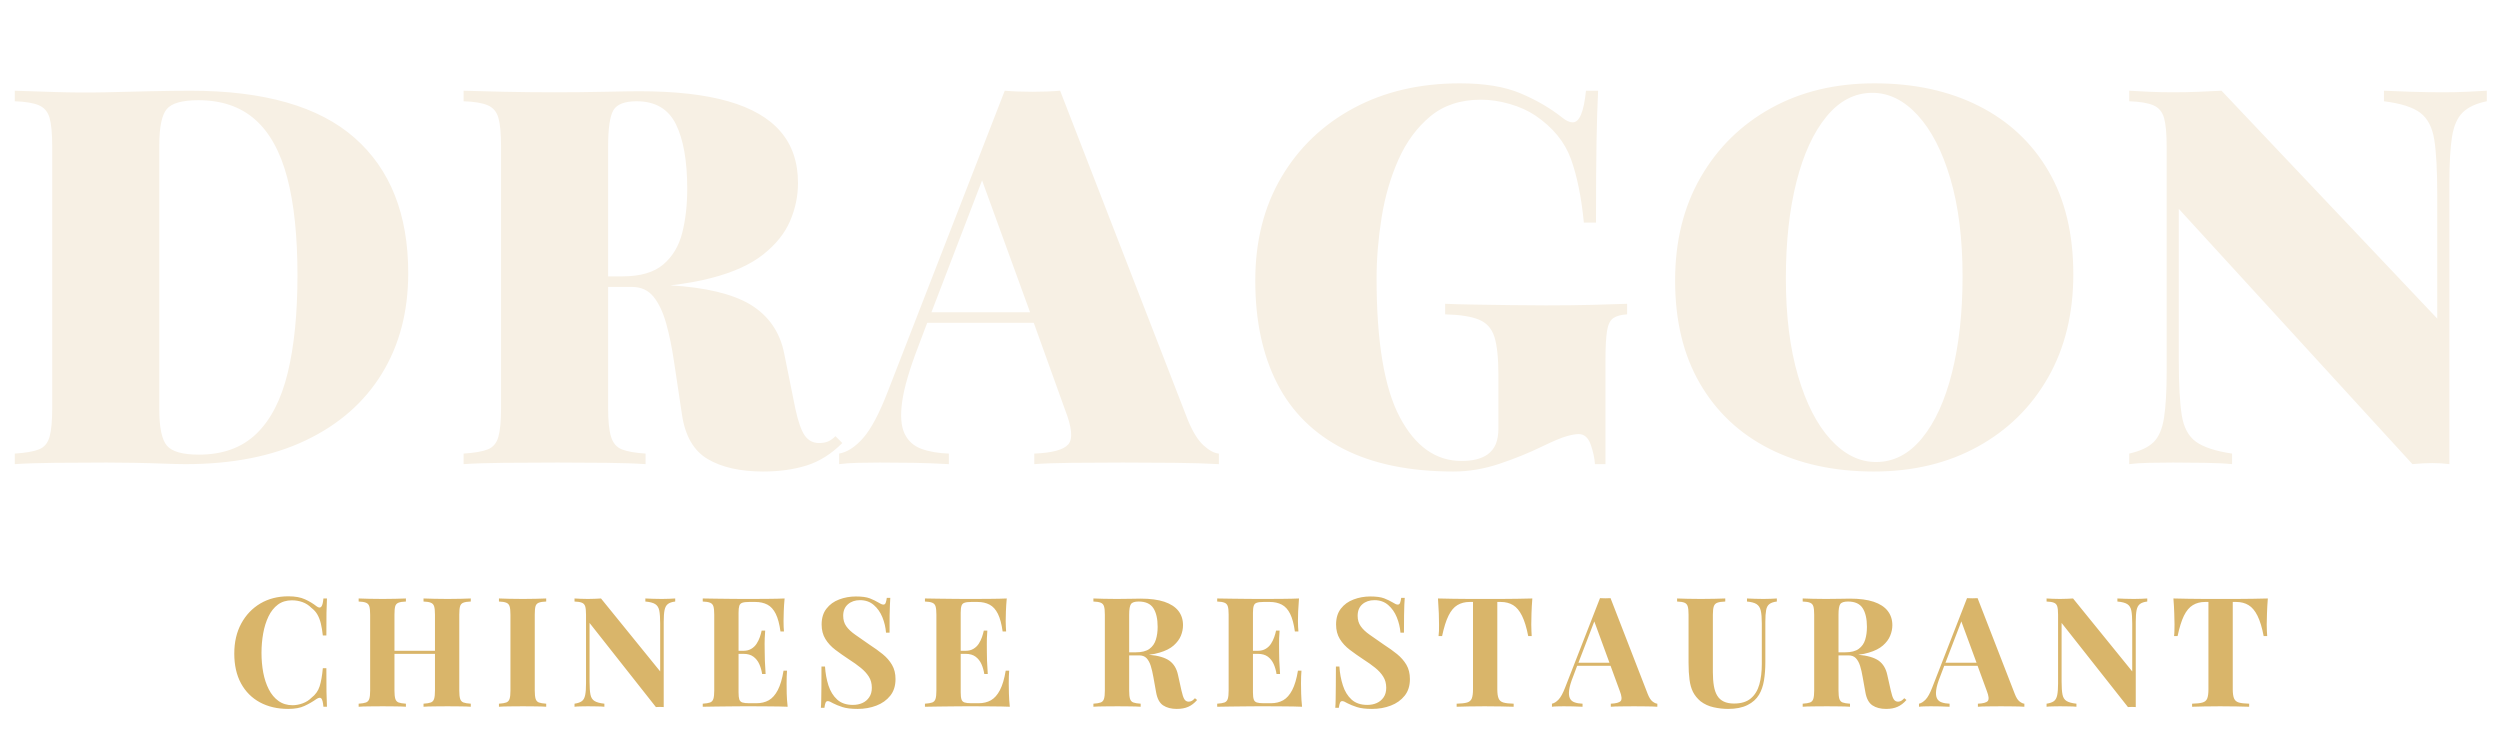
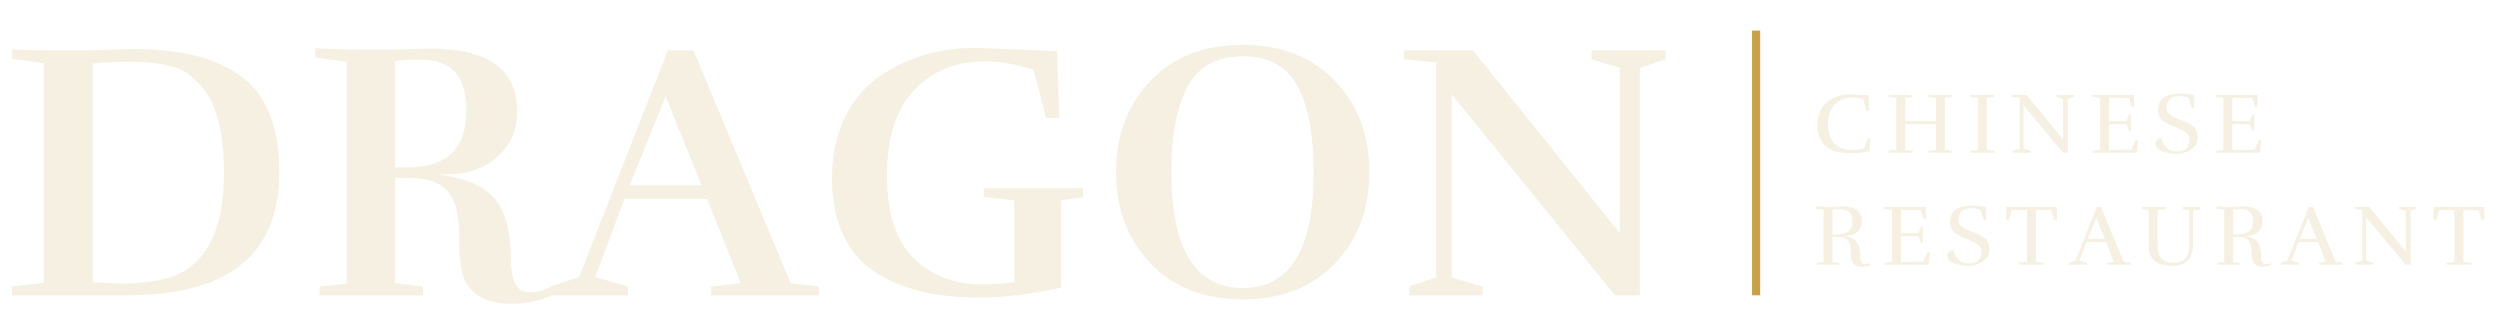
- <svg xmlns="http://www.w3.org/2000/svg" viewBox="0 -4 474 140" role="img" aria-label="Dragon Chinese Restaurant">
-   <path fill="#f7f0e4" d="M36.10 13.20Q57.10 13.20 67.25 22.15Q77.40 31.10 77.40 47.80Q77.40 58.70 72.40 66.85Q67.40 75 57.95 79.50Q48.50 84 35.20 84Q33.60 84 30.95 83.90Q28.30 83.80 25.40 83.75Q22.50 83.70 20.20 83.70Q15.20 83.70 10.45 83.75Q5.70 83.80 2.80 84L2.80 82Q5.90 81.80 7.40 81.20Q8.90 80.60 9.40 78.80Q9.90 77 9.90 73.40L9.90 23.80Q9.90 20.10 9.40 18.35Q8.90 16.60 7.35 15.95Q5.80 15.30 2.80 15.20L2.80 13.20Q5.70 13.30 10.45 13.45Q15.20 13.60 20 13.50Q23.70 13.40 28.35 13.30Q33 13.20 36.10 13.20M37.60 15Q33 15 31.60 16.70Q30.20 18.40 30.20 23.60L30.20 73.60Q30.20 78.80 31.65 80.50Q33.10 82.20 37.70 82.20Q44.50 82.20 48.60 78.25Q52.70 74.30 54.55 66.70Q56.40 59.10 56.40 48.20Q56.40 37 54.45 29.65Q52.50 22.30 48.35 18.65Q44.20 15 37.60 15M87.90 15.20L87.90 13.20Q90.80 13.30 95.55 13.40Q100.30 13.50 105.10 13.50Q110.10 13.50 114.70 13.40Q119.30 13.30 121.20 13.30Q131.40 13.30 138.05 15.20Q144.70 17.10 148 20.95Q151.30 24.80 151.30 30.70Q151.30 34.40 149.80 37.90Q148.30 41.40 144.70 44.25Q141.10 47.10 134.90 48.70Q131.50 49.60 127.10 50.10Q137.10 50.70 142.20 53.70Q147.50 56.90 148.70 63.10L150.80 73.50Q151.60 77.20 152.60 78.60Q153.60 80 155.30 80Q156.30 80 157 79.70Q157.70 79.40 158.40 78.70L159.70 80Q156.60 83.10 152.95 84.25Q149.30 85.40 144.70 85.40Q138.20 85.40 134.20 83.05Q130.20 80.70 129.30 74.60L127.80 64.60Q127.20 60.50 126.30 57.30Q125.40 54.10 123.90 52.25Q122.40 50.40 119.80 50.40L115.30 50.40L115.30 73.40Q115.30 77 115.85 78.80Q116.40 80.60 117.90 81.20Q119.40 81.80 122.40 82L122.40 84Q119.50 83.80 114.95 83.75Q110.40 83.70 105.70 83.70Q100.30 83.70 95.55 83.75Q90.80 83.80 87.90 84L87.90 82Q91 81.80 92.50 81.20Q94 80.60 94.50 78.80Q95 77 95 73.40L95 23.80Q95 20.10 94.50 18.35Q94 16.60 92.45 15.95Q90.90 15.30 87.90 15.20M115.30 23.80L115.30 48.40L118 48.40Q123.10 48.40 125.75 46.15Q128.40 43.90 129.35 40.15Q130.30 36.40 130.30 31.80Q130.30 23.90 128.15 19.55Q126 15.20 120.70 15.20Q117.30 15.20 116.30 16.90Q115.30 18.60 115.30 23.80M201 13.20L225.20 75.60Q226.60 79 228.20 80.45Q229.80 81.90 231.10 82L231.10 84Q227.50 83.80 222.70 83.75Q217.90 83.70 212.90 83.70Q207.80 83.70 203.30 83.75Q198.80 83.80 196.10 84L196.10 82Q201.20 81.80 202.55 80.25Q203.90 78.70 201.90 73.60L196 57.20L175.80 57.20L174.10 61.70Q171.60 68.20 171.05 72.15Q170.50 76.10 171.50 78.20Q172.50 80.30 174.70 81.10Q176.90 81.90 179.90 82L179.90 84Q176.20 83.80 173.25 83.75Q170.30 83.70 166.80 83.70Q164.90 83.70 162.75 83.75Q160.60 83.80 159.10 84L159.10 82Q161.40 81.60 163.65 79.05Q165.90 76.50 168.30 70.30L190.50 13.20Q192.90 13.40 195.75 13.40Q198.60 13.40 201 13.20M176.60 55.20L195.30 55.20L186.20 30.20M276.80 11.80Q283.80 11.80 288.30 13.70Q292.80 15.60 296.20 18.30Q297.30 19.20 298.20 19.20Q300.10 19.20 300.70 13.20L303 13.20Q302.80 17.20 302.70 22.95Q302.60 28.70 302.60 38.20L300.30 38.20Q299.60 31 297.85 26.15Q296.10 21.30 291.10 17.90Q289 16.50 286.20 15.70Q283.40 14.90 280.80 14.90Q275 14.90 271.20 18.05Q267.40 21.20 265.15 26.25Q262.90 31.30 261.95 37.25Q261 43.20 261 48.80Q261 66.80 265.40 75.10Q269.80 83.40 277.10 83.40Q278.70 83.40 279.90 83.10Q281.10 82.80 282 82.20Q283.10 81.40 283.60 80.20Q284.10 79 284.10 77.20L284.10 67.20Q284.10 62.30 283.35 59.90Q282.60 57.50 280.40 56.60Q278.20 55.70 274 55.60L274 53.60Q276.30 53.70 279.60 53.75Q282.90 53.80 286.50 53.85Q290.10 53.90 293.10 53.90Q297.90 53.90 301.95 53.80Q306 53.70 308.50 53.60L308.50 55.60Q306.80 55.70 305.90 56.30Q305 56.90 304.70 58.70Q304.40 60.50 304.40 64.20L304.40 84L302.40 84Q302.30 82.30 301.60 80.30Q300.90 78.30 299.30 78.30Q298.50 78.30 297.05 78.70Q295.60 79.10 292.50 80.60Q288.60 82.50 284.25 83.95Q279.90 85.40 275.60 85.40Q263.10 85.40 254.70 81.10Q246.30 76.80 242.15 68.70Q238 60.60 238 49.20Q238 38 242.95 29.60Q247.90 21.20 256.65 16.50Q265.40 11.80 276.80 11.80M355.40 11.80Q366.70 11.80 375.20 16.10Q383.70 20.40 388.40 28.45Q393.10 36.50 393.10 48Q393.10 59.20 388.30 67.60Q383.50 76 374.95 80.70Q366.40 85.40 355.30 85.40Q344 85.40 335.50 81.10Q327 76.80 322.30 68.70Q317.60 60.60 317.60 49.20Q317.60 38 322.45 29.60Q327.30 21.20 335.80 16.50Q344.30 11.80 355.40 11.80M355 13.60Q350 13.60 346.30 18.10Q342.60 22.60 340.60 30.50Q338.60 38.40 338.60 48.80Q338.60 59.40 340.90 67.25Q343.20 75.10 347.10 79.35Q351 83.60 355.70 83.60Q360.70 83.60 364.40 79.10Q368.10 74.60 370.10 66.65Q372.10 58.70 372.10 48.40Q372.10 37.70 369.80 29.90Q367.50 22.10 363.60 17.85Q359.70 13.60 355 13.60M471.50 13.20L471.50 15.20Q468.50 15.80 466.95 17.30Q465.40 18.80 464.90 21.95Q464.40 25.10 464.40 30.80L464.40 84Q462.90 83.80 461.15 83.80Q459.40 83.80 457.40 84L413.10 35.60L413.10 64.40Q413.10 71.10 413.65 74.65Q414.20 78.20 416.35 79.75Q418.50 81.30 423.20 82L423.20 84Q421.20 83.80 418 83.75Q414.80 83.70 412 83.70Q409.80 83.70 407.50 83.75Q405.20 83.80 403.70 84L403.70 82Q406.80 81.30 408.30 79.85Q409.80 78.40 410.30 75.20Q410.80 72 410.80 66.40L410.80 23.80Q410.80 20.10 410.30 18.35Q409.80 16.60 408.25 15.95Q406.70 15.30 403.70 15.20L403.70 13.20Q405.20 13.30 407.50 13.40Q409.80 13.50 412 13.50Q414.50 13.50 416.90 13.40Q419.30 13.30 421.20 13.20L462.10 56.40L462.10 32.80Q462.10 26.10 461.55 22.55Q461 19 458.90 17.40Q456.80 15.80 452 15.20L452 13.20Q454 13.30 457.20 13.40Q460.40 13.50 463.20 13.50Q465.50 13.50 467.75 13.40Q470 13.30 471.50 13.20" />
-   <path fill="#d9b56a" d="M54.68 109.06Q56.60 109.06 57.83 109.63Q59.06 110.19 60.02 110.95Q60.60 111.38 60.90 111.05Q61.21 110.72 61.32 109.47L61.99 109.47Q61.93 110.60 61.90 112.21Q61.88 113.82 61.88 116.49L61.21 116.49Q61.06 115.15 60.83 114.21Q60.60 113.27 60.19 112.54Q59.79 111.82 59.03 111.24Q58.31 110.51 57.35 110.16Q56.39 109.82 55.35 109.82Q53.78 109.82 52.68 110.64Q51.58 111.47 50.90 112.89Q50.22 114.31 49.90 116.09Q49.58 117.88 49.58 119.79Q49.58 121.73 49.91 123.52Q50.25 125.30 50.96 126.69Q51.67 128.09 52.80 128.90Q53.93 129.71 55.47 129.71Q56.42 129.71 57.39 129.35Q58.37 128.99 59.06 128.29Q60.19 127.42 60.60 126.13Q61.01 124.84 61.21 122.69L61.88 122.69Q61.88 125.45 61.90 127.14Q61.93 128.84 61.99 130L61.32 130Q61.21 128.75 60.93 128.43Q60.66 128.12 60.02 128.52Q58.95 129.28 57.74 129.84Q56.54 130.41 54.65 130.41Q51.58 130.41 49.27 129.16Q46.97 127.91 45.69 125.56Q44.42 123.21 44.42 119.91Q44.42 116.66 45.74 114.22Q47.06 111.79 49.36 110.42Q51.67 109.06 54.68 109.06M80.30 130L80.30 129.42Q81.23 129.36 81.69 129.19Q82.15 129.01 82.31 128.49Q82.47 127.97 82.47 126.93L82.47 119.97L74.79 119.97L74.79 126.93Q74.79 127.97 74.95 128.49Q75.11 129.01 75.57 129.19Q76.03 129.36 76.96 129.42L76.96 130Q76.18 129.94 74.99 129.93Q73.80 129.91 72.58 129.91Q71.16 129.91 69.96 129.93Q68.76 129.94 68 130L68 129.42Q68.93 129.36 69.39 129.19Q69.86 129.01 70.02 128.49Q70.18 127.97 70.18 126.93L70.18 112.54Q70.18 111.47 70.02 110.96Q69.86 110.45 69.38 110.27Q68.90 110.08 68 110.05L68 109.47Q68.76 109.50 69.96 109.53Q71.16 109.56 72.58 109.56Q73.80 109.56 74.99 109.53Q76.18 109.50 76.96 109.47L76.96 110.05Q76.03 110.08 75.56 110.27Q75.08 110.45 74.93 110.96Q74.79 111.47 74.79 112.54L74.79 119.39L82.47 119.39L82.47 112.54Q82.47 111.47 82.31 110.96Q82.15 110.45 81.67 110.27Q81.20 110.08 80.30 110.05L80.30 109.47Q81.08 109.50 82.34 109.53Q83.60 109.56 84.85 109.56Q86.18 109.56 87.36 109.53Q88.53 109.50 89.26 109.47L89.26 110.05Q88.33 110.08 87.85 110.27Q87.37 110.45 87.23 110.96Q87.08 111.47 87.08 112.54L87.08 126.93Q87.08 127.97 87.24 128.49Q87.40 129.01 87.87 129.19Q88.33 129.36 89.26 129.42L89.26 130Q88.53 129.94 87.36 129.93Q86.18 129.91 84.85 129.91Q83.60 129.91 82.34 129.93Q81.08 129.94 80.30 130M103.56 109.47L103.56 110.05Q102.63 110.08 102.16 110.27Q101.68 110.45 101.53 110.96Q101.39 111.47 101.39 112.54L101.39 126.93Q101.39 127.97 101.55 128.49Q101.71 129.01 102.17 129.19Q102.63 129.36 103.56 129.42L103.56 130Q102.78 129.94 101.59 129.93Q100.40 129.91 99.18 129.91Q97.76 129.91 96.56 129.93Q95.36 129.94 94.60 130L94.60 129.42Q95.53 129.36 95.99 129.19Q96.46 129.01 96.62 128.49Q96.78 127.97 96.78 126.93L96.78 112.54Q96.78 111.47 96.62 110.96Q96.46 110.45 95.98 110.27Q95.50 110.08 94.60 110.05L94.60 109.47Q95.36 109.50 96.56 109.53Q97.76 109.56 99.18 109.56Q100.40 109.56 101.59 109.53Q102.78 109.50 103.56 109.47M128.02 109.47L128.02 110.05Q127.09 110.16 126.62 110.53Q126.16 110.89 126 111.67Q125.84 112.45 125.84 113.88L125.84 130.06Q125.49 130.03 125.13 130.03Q124.77 130.03 124.36 130.06L111.78 114.11L111.78 125.24Q111.78 126.84 111.95 127.69Q112.12 128.55 112.72 128.91Q113.31 129.28 114.59 129.42L114.59 130Q114.04 129.94 113.14 129.93Q112.24 129.91 111.46 129.91Q110.79 129.91 110.09 129.93Q109.40 129.94 108.93 130L108.93 129.42Q109.86 129.28 110.33 128.93Q110.79 128.58 110.95 127.78Q111.11 126.98 111.11 125.59L111.11 112.54Q111.11 111.47 110.95 110.96Q110.79 110.45 110.31 110.27Q109.83 110.08 108.93 110.05L108.93 109.47Q109.40 109.50 110.09 109.53Q110.79 109.56 111.46 109.56Q112.15 109.56 112.79 109.53Q113.43 109.50 113.95 109.47L125.17 123.30L125.17 114.22Q125.17 112.63 125 111.77Q124.83 110.92 124.23 110.54Q123.64 110.16 122.36 110.05L122.36 109.47Q122.91 109.50 123.81 109.53Q124.71 109.56 125.49 109.56Q126.19 109.56 126.87 109.53Q127.55 109.50 128.02 109.47M148.76 109.47Q148.64 110.74 148.60 111.93Q148.56 113.12 148.56 113.76Q148.56 114.34 148.58 114.86Q148.61 115.38 148.64 115.73L147.98 115.73Q147.69 113.61 147.08 112.38Q146.47 111.15 145.50 110.64Q144.52 110.13 143.22 110.13L142.03 110.13Q141.19 110.13 140.75 110.28Q140.32 110.42 140.17 110.86Q140.03 111.30 140.03 112.19L140.03 119.39L140.96 119.39Q141.83 119.39 142.44 119.02Q143.05 118.66 143.44 118.07Q143.83 117.47 144.06 116.81Q144.29 116.14 144.41 115.56L145.08 115.56Q144.96 117.21 144.97 118.08Q144.99 118.95 144.99 119.68Q144.99 120.40 145.02 121.27Q145.05 122.14 145.16 123.79L144.50 123.79Q144.35 122.78 143.96 121.91Q143.57 121.04 142.84 120.50Q142.12 119.97 140.96 119.97L140.03 119.97L140.03 127.27Q140.03 128.17 140.17 128.61Q140.32 129.04 140.75 129.19Q141.19 129.33 142.03 129.33L143.45 129.33Q144.76 129.33 145.76 128.77Q146.76 128.20 147.47 126.84Q148.18 125.48 148.56 123.16L149.22 123.16Q149.14 124.08 149.14 125.59Q149.14 126.26 149.16 127.48Q149.19 128.69 149.34 130Q147.86 129.94 146 129.93Q144.15 129.91 142.70 129.91L140.84 129.91Q139.71 129.91 138.41 129.93Q137.10 129.94 135.77 129.96Q134.43 129.97 133.24 130L133.24 129.42Q134.17 129.36 134.64 129.19Q135.10 129.01 135.26 128.49Q135.42 127.97 135.42 126.93L135.42 112.54Q135.42 111.47 135.26 110.96Q135.10 110.45 134.62 110.27Q134.14 110.08 133.24 110.05L133.24 109.47Q134.43 109.50 135.77 109.51Q137.10 109.53 138.41 109.54Q139.71 109.56 140.84 109.56L142.70 109.56Q144.03 109.56 145.73 109.54Q147.42 109.53 148.76 109.47M162.28 109.09Q163.99 109.09 164.92 109.45Q165.85 109.82 166.51 110.22Q166.86 110.42 167.08 110.53Q167.30 110.63 167.50 110.63Q167.79 110.63 167.92 110.31Q168.05 109.99 168.14 109.35L168.80 109.35Q168.78 109.90 168.73 110.67Q168.69 111.44 168.67 112.69Q168.66 113.93 168.66 115.96L167.99 115.96Q167.88 114.46 167.30 113.03Q166.72 111.61 165.66 110.70Q164.60 109.79 163.06 109.79Q161.67 109.79 160.77 110.57Q159.87 111.35 159.87 112.75Q159.87 113.91 160.45 114.73Q161.03 115.56 162.15 116.34Q163.27 117.12 164.86 118.23Q166.25 119.13 167.35 120.02Q168.46 120.92 169.12 122.05Q169.79 123.19 169.79 124.75Q169.79 126.67 168.79 127.91Q167.79 129.16 166.17 129.78Q164.54 130.41 162.60 130.41Q160.80 130.41 159.73 130.06Q158.65 129.71 157.93 129.33Q157.29 128.93 156.94 128.93Q156.65 128.93 156.52 129.25Q156.39 129.56 156.31 130.20L155.64 130.20Q155.70 129.51 155.71 128.58Q155.73 127.65 155.74 126.16Q155.75 124.66 155.75 122.37L156.42 122.37Q156.54 124.29 157.07 125.95Q157.61 127.62 158.73 128.64Q159.84 129.65 161.70 129.65Q162.71 129.65 163.51 129.29Q164.31 128.93 164.80 128.20Q165.30 127.48 165.30 126.40Q165.30 125.19 164.73 124.29Q164.16 123.39 163.19 122.61Q162.22 121.82 160.95 121.01Q159.58 120.11 158.39 119.21Q157.20 118.31 156.49 117.15Q155.78 115.99 155.78 114.40Q155.78 112.57 156.70 111.40Q157.61 110.22 159.10 109.66Q160.60 109.09 162.28 109.09M190.88 109.47Q190.76 110.74 190.72 111.93Q190.68 113.12 190.68 113.76Q190.68 114.34 190.71 114.86Q190.74 115.38 190.76 115.73L190.10 115.73Q189.81 113.61 189.20 112.38Q188.59 111.15 187.62 110.64Q186.65 110.13 185.34 110.13L184.15 110.13Q183.31 110.13 182.88 110.28Q182.44 110.42 182.30 110.86Q182.15 111.30 182.15 112.19L182.15 119.39L183.08 119.39Q183.95 119.39 184.56 119.02Q185.17 118.66 185.56 118.07Q185.95 117.47 186.18 116.81Q186.41 116.14 186.53 115.56L187.20 115.56Q187.08 117.21 187.10 118.08Q187.11 118.95 187.11 119.68Q187.11 120.40 187.14 121.27Q187.17 122.14 187.28 123.79L186.62 123.79Q186.47 122.78 186.08 121.91Q185.69 121.04 184.96 120.50Q184.24 119.97 183.08 119.97L182.15 119.97L182.15 127.27Q182.15 128.17 182.30 128.61Q182.44 129.04 182.88 129.19Q183.31 129.33 184.15 129.33L185.57 129.33Q186.88 129.33 187.88 128.77Q188.88 128.20 189.59 126.84Q190.30 125.48 190.68 123.16L191.34 123.16Q191.26 124.08 191.26 125.59Q191.26 126.26 191.29 127.48Q191.32 128.69 191.46 130Q189.98 129.94 188.13 129.93Q186.27 129.91 184.82 129.91L182.96 129.91Q181.83 129.91 180.53 129.93Q179.22 129.94 177.89 129.96Q176.55 129.97 175.37 130L175.37 129.42Q176.29 129.36 176.76 129.19Q177.22 129.01 177.38 128.49Q177.54 127.97 177.54 126.93L177.54 112.54Q177.54 111.47 177.38 110.96Q177.22 110.45 176.74 110.27Q176.26 110.08 175.37 110.05L175.37 109.47Q176.55 109.50 177.89 109.51Q179.22 109.53 180.53 109.54Q181.83 109.56 182.96 109.56L184.82 109.56Q186.15 109.56 187.85 109.54Q189.55 109.53 190.88 109.47M207.31 110.05L207.31 109.47Q208.03 109.50 209.27 109.53Q210.50 109.56 211.72 109.56Q213.11 109.56 214.41 109.53Q215.72 109.50 216.27 109.50Q218.97 109.50 220.75 110.09Q222.53 110.69 223.42 111.82Q224.30 112.95 224.30 114.54Q224.30 115.53 223.90 116.53Q223.49 117.53 222.52 118.39Q221.55 119.24 219.87 119.73Q218.97 120.02 217.84 120.14Q220.45 120.37 221.72 121.27Q222.97 122.17 223.35 123.97L224.01 126.95Q224.27 128.12 224.56 128.58Q224.85 129.04 225.40 129.04Q225.78 129.01 226.03 128.85Q226.27 128.69 226.56 128.38L226.97 128.72Q226.19 129.62 225.29 130.01Q224.39 130.41 223.11 130.41Q221.55 130.41 220.53 129.74Q219.52 129.07 219.20 127.27L218.68 124.37Q218.47 123.16 218.18 122.24Q217.89 121.33 217.39 120.79Q216.88 120.26 215.98 120.26L214.09 120.26L214.09 126.93Q214.09 127.97 214.25 128.49Q214.41 129.01 214.88 129.19Q215.34 129.36 216.27 129.42L216.27 130Q215.49 129.94 214.30 129.93Q213.11 129.91 211.89 129.91Q210.50 129.91 209.27 129.93Q208.03 129.94 207.31 130L207.31 129.42Q208.24 129.36 208.70 129.19Q209.16 129.01 209.32 128.49Q209.48 127.97 209.48 126.93L209.48 112.54Q209.48 111.47 209.32 110.96Q209.16 110.45 208.69 110.27Q208.21 110.08 207.31 110.05M214.09 112.54L214.09 119.68L215.34 119.68Q217.05 119.68 217.94 119.02Q218.82 118.37 219.15 117.28Q219.49 116.20 219.49 114.86Q219.49 112.57 218.68 111.31Q217.86 110.05 215.89 110.05Q214.76 110.05 214.43 110.54Q214.09 111.03 214.09 112.54M246.29 109.47Q246.18 110.74 246.13 111.93Q246.09 113.12 246.09 113.76Q246.09 114.34 246.12 114.86Q246.15 115.38 246.18 115.73L245.51 115.73Q245.22 113.61 244.61 112.38Q244 111.15 243.03 110.64Q242.06 110.13 240.75 110.13L239.56 110.13Q238.72 110.13 238.29 110.28Q237.85 110.42 237.71 110.86Q237.56 111.30 237.56 112.19L237.56 119.39L238.49 119.39Q239.36 119.39 239.97 119.02Q240.58 118.66 240.97 118.07Q241.36 117.47 241.59 116.81Q241.83 116.14 241.94 115.56L242.61 115.56Q242.49 117.21 242.51 118.08Q242.52 118.95 242.52 119.68Q242.52 120.40 242.55 121.27Q242.58 122.14 242.70 123.79L242.03 123.79Q241.88 122.78 241.49 121.91Q241.10 121.04 240.38 120.50Q239.65 119.97 238.49 119.97L237.56 119.97L237.56 127.27Q237.56 128.17 237.71 128.61Q237.85 129.04 238.29 129.19Q238.72 129.33 239.56 129.33L240.98 129.33Q242.29 129.33 243.29 128.77Q244.29 128.20 245 126.84Q245.71 125.48 246.09 123.16L246.76 123.16Q246.67 124.08 246.67 125.59Q246.67 126.26 246.70 127.48Q246.73 128.69 246.87 130Q245.39 129.94 243.54 129.93Q241.68 129.91 240.23 129.91L238.37 129.91Q237.24 129.91 235.94 129.93Q234.63 129.94 233.30 129.96Q231.97 129.97 230.78 130L230.78 129.42Q231.70 129.36 232.17 129.19Q232.63 129.01 232.79 128.49Q232.95 127.97 232.95 126.93L232.95 112.54Q232.95 111.47 232.79 110.96Q232.63 110.45 232.15 110.27Q231.68 110.08 230.78 110.05L230.78 109.47Q231.97 109.50 233.30 109.51Q234.63 109.53 235.94 109.54Q237.24 109.56 238.37 109.56L240.23 109.56Q241.56 109.56 243.26 109.54Q244.96 109.53 246.29 109.47M259.81 109.09Q261.52 109.09 262.45 109.45Q263.38 109.82 264.05 110.22Q264.39 110.42 264.61 110.53Q264.83 110.63 265.03 110.63Q265.32 110.63 265.45 110.31Q265.58 109.99 265.67 109.35L266.34 109.35Q266.31 109.90 266.26 110.67Q266.22 111.44 266.21 112.69Q266.19 113.93 266.19 115.96L265.53 115.96Q265.41 114.46 264.83 113.03Q264.25 111.61 263.19 110.70Q262.13 109.79 260.60 109.79Q259.20 109.79 258.30 110.57Q257.41 111.35 257.41 112.75Q257.41 113.91 257.99 114.73Q258.57 115.56 259.68 116.34Q260.80 117.12 262.39 118.23Q263.79 119.13 264.89 120.02Q265.99 120.92 266.66 122.05Q267.32 123.19 267.32 124.75Q267.32 126.67 266.32 127.91Q265.32 129.16 263.70 129.78Q262.07 130.41 260.13 130.41Q258.33 130.41 257.26 130.06Q256.19 129.71 255.46 129.33Q254.82 128.93 254.48 128.93Q254.19 128.93 254.06 129.25Q253.93 129.56 253.84 130.20L253.17 130.20Q253.23 129.51 253.24 128.58Q253.26 127.65 253.27 126.16Q253.29 124.66 253.29 122.37L253.95 122.37Q254.07 124.29 254.61 125.95Q255.14 127.62 256.26 128.64Q257.38 129.65 259.23 129.65Q260.25 129.65 261.04 129.29Q261.84 128.93 262.34 128.20Q262.83 127.48 262.83 126.40Q262.83 125.19 262.26 124.29Q261.70 123.39 260.73 122.61Q259.75 121.82 258.48 121.01Q257.12 120.11 255.93 119.21Q254.74 118.31 254.03 117.15Q253.32 115.99 253.32 114.40Q253.32 112.57 254.23 111.40Q255.14 110.22 256.64 109.66Q258.13 109.09 259.81 109.09M290.53 109.47Q290.41 110.95 290.37 112.31Q290.33 113.67 290.33 114.40Q290.33 115.04 290.36 115.62Q290.39 116.20 290.41 116.60L289.75 116.60Q289.28 114.17 288.57 112.75Q287.86 111.32 286.88 110.73Q285.89 110.13 284.56 110.13L283.89 110.13L283.89 126.69Q283.89 127.85 284.14 128.43Q284.38 129.01 285.05 129.20Q285.72 129.39 286.99 129.42L286.99 130Q286.09 129.97 284.60 129.94Q283.11 129.91 281.48 129.91Q279.89 129.91 278.47 129.94Q277.05 129.97 276.18 130L276.18 129.42Q277.48 129.39 278.15 129.20Q278.81 129.01 279.05 128.43Q279.28 127.85 279.28 126.69L279.28 110.13L278.64 110.13Q277.31 110.13 276.32 110.73Q275.33 111.32 274.64 112.73Q273.94 114.14 273.42 116.60L272.75 116.60Q272.81 116.20 272.83 115.62Q272.84 115.04 272.84 114.40Q272.84 113.67 272.80 112.31Q272.75 110.95 272.64 109.47Q273.97 109.50 275.55 109.53Q277.13 109.56 278.73 109.56L284.50 109.56Q286.06 109.56 287.66 109.53Q289.25 109.50 290.53 109.47M305.36 109.41L312.40 127.56Q312.81 128.61 313.32 129Q313.82 129.39 314.23 129.42L314.23 130Q313.36 129.94 312.19 129.93Q311.01 129.91 309.82 129.91Q308.49 129.91 307.30 129.93Q306.11 129.94 305.41 130L305.41 129.42Q306.89 129.36 307.28 128.91Q307.68 128.46 307.10 126.98L305.36 122.23L299.03 122.23L298.28 124.23Q297.64 125.82 297.51 126.84Q297.38 127.85 297.66 128.41Q297.93 128.96 298.56 129.17Q299.18 129.39 300.05 129.42L300.05 130Q299.09 129.94 298.22 129.93Q297.35 129.91 296.45 129.91Q295.82 129.91 295.25 129.93Q294.68 129.94 294.25 130L294.25 129.42Q294.86 129.30 295.50 128.64Q296.13 127.97 296.74 126.38L303.36 109.41Q303.82 109.44 304.36 109.44Q304.89 109.44 305.36 109.41M299.27 121.65L305.15 121.65L302.28 113.82M336.89 109.47L336.89 110.05Q335.96 110.16 335.48 110.53Q335 110.89 334.86 111.67Q334.71 112.45 334.71 113.88L334.71 121.56Q334.71 123.45 334.45 125.01Q334.19 126.58 333.52 127.71Q332.77 128.96 331.32 129.68Q329.87 130.41 327.64 130.41Q326.30 130.41 324.91 130.10Q323.52 129.80 322.42 128.96Q321.49 128.17 320.99 127.19Q320.50 126.20 320.33 124.85Q320.15 123.50 320.15 121.65L320.15 112.54Q320.15 111.47 319.99 110.96Q319.83 110.45 319.37 110.27Q318.91 110.08 317.98 110.05L317.98 109.47Q318.70 109.50 319.94 109.53Q321.17 109.56 322.50 109.56Q323.84 109.56 325.07 109.53Q326.30 109.50 327.11 109.47L327.11 110.05Q326.13 110.08 325.62 110.27Q325.11 110.45 324.94 110.96Q324.76 111.47 324.76 112.54L324.76 123.47Q324.76 124.92 324.95 126.04Q325.14 127.16 325.59 127.90Q326.04 128.64 326.82 129.01Q327.61 129.39 328.77 129.39Q330.80 129.39 331.94 128.43Q333.09 127.48 333.57 125.78Q334.04 124.08 334.04 121.88L334.04 114.22Q334.04 112.63 333.84 111.77Q333.64 110.92 333.04 110.54Q332.45 110.16 331.23 110.05L331.23 109.47Q331.78 109.50 332.68 109.53Q333.58 109.56 334.36 109.56Q335.06 109.56 335.74 109.53Q336.42 109.50 336.89 109.47M341.79 110.05L341.79 109.47Q342.52 109.50 343.75 109.53Q344.98 109.56 346.20 109.56Q347.59 109.56 348.90 109.53Q350.20 109.50 350.76 109.50Q353.45 109.50 355.24 110.09Q357.02 110.69 357.90 111.82Q358.79 112.95 358.79 114.54Q358.79 115.53 358.38 116.53Q357.98 117.53 357 118.39Q356.03 119.24 354.35 119.73Q353.45 120.02 352.32 120.14Q354.93 120.37 356.21 121.27Q357.45 122.17 357.83 123.97L358.50 126.95Q358.76 128.12 359.05 128.58Q359.34 129.04 359.89 129.04Q360.27 129.01 360.51 128.85Q360.76 128.69 361.05 128.38L361.46 128.72Q360.67 129.62 359.77 130.01Q358.88 130.41 357.60 130.41Q356.03 130.41 355.02 129.74Q354 129.07 353.68 127.27L353.16 124.37Q352.96 123.16 352.67 122.24Q352.38 121.33 351.87 120.79Q351.36 120.26 350.47 120.26L348.58 120.26L348.58 126.93Q348.58 127.97 348.74 128.49Q348.90 129.01 349.36 129.19Q349.83 129.36 350.76 129.42L350.76 130Q349.97 129.94 348.78 129.93Q347.59 129.91 346.38 129.91Q344.98 129.91 343.75 129.93Q342.52 129.94 341.79 130L341.79 129.42Q342.72 129.36 343.19 129.19Q343.65 129.01 343.81 128.49Q343.97 127.97 343.97 126.93L343.97 112.54Q343.97 111.47 343.81 110.96Q343.65 110.45 343.17 110.27Q342.69 110.08 341.79 110.05M348.58 112.54L348.58 119.68L349.83 119.68Q351.54 119.68 352.42 119.02Q353.31 118.37 353.64 117.28Q353.97 116.20 353.97 114.86Q353.97 112.57 353.16 111.31Q352.35 110.05 350.38 110.05Q349.25 110.05 348.91 110.54Q348.58 111.03 348.58 112.54M374.95 109.41L382 127.56Q382.40 128.61 382.91 129Q383.42 129.39 383.82 129.42L383.82 130Q382.95 129.94 381.78 129.93Q380.60 129.91 379.41 129.91Q378.08 129.91 376.89 129.93Q375.70 129.94 375.01 130L375.01 129.42Q376.49 129.36 376.88 128.91Q377.27 128.46 376.69 126.98L374.95 122.23L368.63 122.23L367.87 124.23Q367.23 125.82 367.10 126.84Q366.97 127.85 367.25 128.41Q367.52 128.96 368.15 129.17Q368.77 129.39 369.64 129.42L369.64 130Q368.68 129.94 367.81 129.93Q366.94 129.91 366.05 129.91Q365.41 129.91 364.84 129.93Q364.28 129.94 363.84 130L363.84 129.42Q364.45 129.30 365.09 128.64Q365.73 127.97 366.34 126.38L372.95 109.41Q373.41 109.44 373.95 109.44Q374.48 109.44 374.95 109.41M368.86 121.65L374.75 121.65L371.87 113.82M407.12 109.47L407.12 110.05Q406.19 110.16 405.72 110.53Q405.26 110.89 405.10 111.67Q404.94 112.45 404.94 113.88L404.94 130.06Q404.59 130.03 404.23 130.03Q403.87 130.03 403.46 130.06L390.88 114.11L390.88 125.24Q390.88 126.84 391.05 127.69Q391.22 128.55 391.82 128.91Q392.41 129.28 393.69 129.42L393.69 130Q393.14 129.94 392.24 129.93Q391.34 129.91 390.56 129.91Q389.89 129.91 389.19 129.93Q388.50 129.94 388.03 130L388.03 129.42Q388.96 129.28 389.43 128.93Q389.89 128.58 390.05 127.78Q390.21 126.98 390.21 125.59L390.21 112.54Q390.21 111.47 390.05 110.96Q389.89 110.45 389.41 110.27Q388.93 110.08 388.03 110.05L388.03 109.47Q388.50 109.50 389.19 109.53Q389.89 109.56 390.56 109.56Q391.25 109.56 391.89 109.53Q392.53 109.50 393.05 109.47L404.27 123.30L404.27 114.22Q404.27 112.63 404.10 111.77Q403.93 110.92 403.33 110.54Q402.74 110.16 401.46 110.05L401.46 109.47Q402.01 109.50 402.91 109.53Q403.81 109.56 404.59 109.56Q405.29 109.56 405.97 109.53Q406.65 109.50 407.12 109.47M429.98 109.47Q429.86 110.95 429.82 112.31Q429.77 113.67 429.77 114.40Q429.77 115.04 429.80 115.62Q429.83 116.20 429.86 116.60L429.19 116.60Q428.73 114.17 428.02 112.75Q427.31 111.32 426.32 110.73Q425.34 110.13 424 110.13L423.33 110.13L423.33 126.69Q423.33 127.85 423.58 128.43Q423.83 129.01 424.49 129.20Q425.16 129.39 426.44 129.42L426.44 130Q425.54 129.97 424.05 129.94Q422.55 129.91 420.93 129.91Q419.33 129.91 417.91 129.94Q416.49 129.97 415.62 130L415.62 129.42Q416.93 129.39 417.59 129.20Q418.26 129.01 418.49 128.43Q418.72 127.85 418.72 126.69L418.72 110.13L418.09 110.13Q416.75 110.13 415.77 110.73Q414.78 111.32 414.08 112.73Q413.39 114.14 412.87 116.60L412.20 116.60Q412.26 116.20 412.27 115.62Q412.29 115.04 412.29 114.40Q412.29 113.67 412.24 112.31Q412.20 110.95 412.08 109.47Q413.42 109.50 415 109.53Q416.58 109.56 418.17 109.56L423.94 109.56Q425.51 109.56 427.10 109.53Q428.70 109.50 429.98 109.47" />
+ <svg xmlns="http://www.w3.org/2000/svg" viewBox="0 0 491 62" width="491" height="62" role="img" aria-label="Dragon Chinese Restaurant">
+   <path fill="#f6f0e2" d="M54.86 33.88Q54.86 58 24.91 58H2.38V56.27L8.57 55.55V12.42L2.38 11.56V9.69Q5.69 9.9 10.08 9.9H16.99L25.92 9.62Q32.47 9.62 37.4 10.7Q42.34 11.78 46.44 14.37Q54.86 19.7 54.86 33.88ZM43.99 33.95Q43.99 21.5 39.31 16.67Q37.8 15.02 36.5 14.19Q35.21 13.36 33.26 12.93Q30.6 12.28 27 12.14H25.92Q20.66 12.14 18.22 12.5V55.48L24.91 55.7Q31.75 55.41 35.06 53.82Q43.99 49.58 43.99 33.95ZM77.6 32.87H80.05Q91.57 32.87 91.57 21.86Q91.57 16.53 89.34 14.12Q87.11 11.7 82.28 11.7Q79.19 11.7 77.6 11.99ZM76.38 9.76 84.44 9.54Q101.58 9.54 101.58 21.86Q101.58 27.33 97.69 30.78Q93.8 34.24 87.68 34.24H86.03Q94.24 35.32 97.3 39.21Q100.36 43.1 100.36 51.02Q100.36 55.91 102.37 56.99Q103.09 57.42 104.5 57.42Q105.9 57.42 108.35 56.27L108.42 58Q104.53 59.66 100.5 59.66Q92.44 59.66 90.78 53.61Q90.2 51.09 90.2 47.31Q90.2 43.53 89.74 41.48Q89.27 39.42 88.33 38.13Q86.24 34.96 80.48 34.96H77.6V55.62L83.08 56.27V58H62.77V56.27L68.1 55.7V12.14L61.91 11.27V9.47Q67.96 9.76 72.78 9.76ZM160.82 58H139.66V56.27L145.49 55.62L138.86 39.06H122.66L116.9 54.4L123.31 56.27V58H108.26V56.27L113.74 54.4L131.16 9.9H136.2L155.28 55.62L160.82 56.27ZM137.78 36.4 130.73 18.9 123.67 36.4ZM191.77 9.4 207.61 10.05 208.04 23.15H205.45L203 13.72Q198.04 12.06 193.43 12.06Q184.86 12.06 179.53 17.72Q174.2 23.37 174.2 34.42Q174.2 45.47 179.39 50.66Q184.57 55.84 192.78 55.84Q195.73 55.84 199.19 55.41V39.35L193.21 38.7V36.98H212.72V38.7L208.4 39.35V56.49Q199.4 58.43 192.67 58.43Q185.94 58.43 181.19 57.32Q176.44 56.2 172.26 53.68Q168.08 51.16 165.74 46.41Q163.4 41.66 163.4 35.03Q163.4 28.41 165.82 23.33Q168.23 18.26 172.33 15.3Q180.54 9.4 191.77 9.4ZM268.94 33.81Q268.94 44.61 262.21 51.7Q255.48 58.79 244.07 58.79Q232.66 58.79 225.92 51.7Q219.19 44.61 219.19 33.81Q219.19 23.01 225.92 15.92Q232.66 8.82 244.07 8.82Q255.48 8.82 262.21 15.92Q268.94 23.01 268.94 33.81ZM244.18 56.56Q258 56.56 258 33.81Q258 22.86 254.87 16.96Q251.74 11.06 244.1 11.06Q236.47 11.06 233.27 16.96Q230.06 22.86 230.06 33.81Q230.06 56.56 244.18 56.56ZM312.56 9.9H327.11V11.63L322.07 13.36V58H317.17L285.13 18.54V54.47L291.18 56.27V58H276.78V56.27L282.04 54.47V12.28L275.77 11.63V9.9H289.31L318.11 45.76V13.29L312.56 11.63Z" />
+   <path fill="#c8a14a" d="M344.1 6h1.6v52h-1.6z" />
+   <path fill="#f6f0e2" d="M363.47 18.52Q363.47 18.52 366.97 18.68L367.08 21.77H366.53L365.95 19.55Q365.04 19.15 363.78 19.15Q361.72 19.15 360.37 20.51Q359.02 21.86 359.02 24.44Q359.02 27.02 360.34 28.26Q361.65 29.49 363.71 29.49Q365.09 29.49 366.18 29.08L366.8 27.13L367.28 27.14L367.18 29.69Q365.22 30.1 363.82 30.1Q362.42 30.1 361.51 29.95Q360.6 29.8 359.73 29.41Q358.87 29.01 358.26 28.4Q357.66 27.79 357.29 26.81Q356.93 25.84 356.93 24.42Q356.93 23.01 357.48 21.81Q358.03 20.62 358.98 19.92Q360.87 18.52 363.47 18.52ZM383.45 30H378.75V29.59L380.22 29.44V24.39H374.19V29.44L375.67 29.59V30H370.96V29.59L372.44 29.44V19.2L370.96 19.05V18.64H375.67V19.05L374.19 19.2V23.78H380.22V19.2L378.75 19.05V18.64H383.45V19.05L381.97 19.2V29.44L383.45 29.59ZM391.69 30H386.98V29.59L388.46 29.44V19.2L386.98 19.05V18.64H391.69V19.05L390.21 19.2V29.44L391.69 29.59ZM403.89 18.64H407.32V19.05L406.13 19.44V30H405.19L397.41 20.67V29.17L398.82 29.59V30H395.32V29.59L396.68 29.17V19.2L395.2 19.03V18.64H397.99L405.19 27.36V19.44L403.89 19.05ZM410.98 30V29.59L412.46 29.44V19.2L410.98 19.02V18.64H419.12L419.14 21.06H418.7L418.12 19.26L414.21 19.2V23.78H417.65L418.17 22.52H418.51V25.68H418.16L417.65 24.39H414.21V29.46L418.63 29.41L419.43 27.47H419.87L419.67 30ZM429.82 19.2Q428.91 18.88 427.94 18.88Q426.97 18.88 426.24 19.43Q425.51 19.99 425.51 21.07Q425.51 22.13 426.41 22.69Q426.9 23 427.21 23.13Q427.53 23.27 428.13 23.49Q428.74 23.71 428.96 23.8Q429.18 23.9 429.61 24.09Q430.05 24.29 430.26 24.44Q430.47 24.59 430.78 24.87Q431.08 25.14 431.24 25.41Q431.61 26.11 431.61 26.92Q431.61 28.37 430.44 29.29Q429.26 30.2 427.39 30.2Q425.97 30.2 424.72 29.73Q424.11 29.51 423.72 29.12Q423.33 28.73 423.33 28.21Q423.33 27.38 424.54 27.08Q424.72 28.1 425.25 28.73Q425.78 29.35 426.35 29.56Q426.92 29.76 427.74 29.76Q428.57 29.76 429.3 29.23Q430.03 28.69 430.03 27.47Q430.03 26.53 429.18 25.94Q428.5 25.48 427.5 25.07Q426.51 24.66 426.17 24.52Q425.83 24.37 425.29 24.06Q424.76 23.74 424.5 23.44Q423.84 22.64 423.84 21.6Q423.84 20 424.98 19.19Q426.12 18.37 428.12 18.37Q429.33 18.37 430.93 18.64V21.14H430.4ZM435.2 30V29.59L436.68 29.44V19.2L435.2 19.02V18.64H443.35L443.36 21.06H442.92L442.34 19.26L438.43 19.2V23.78H441.87L442.39 22.52H442.73V25.68H442.38L441.87 24.39H438.43V29.46L442.85 29.41L443.65 27.47H444.09L443.89 30ZM359.9 46.02H360.75Q363.8 46.02 363.8 43.47Q363.8 42.21 363.2 41.64Q362.61 41.07 361.3 41.07Q360.79 41.07 359.9 41.14ZM359.87 40.61 361.81 40.56Q365.67 40.56 365.67 43.47Q365.67 44.72 364.81 45.53Q363.95 46.34 362.59 46.34Q362.47 46.34 362.16 46.3V46.34Q363.98 46.59 364.67 47.52Q365.36 48.45 365.36 50.35Q365.36 51.54 365.8 51.73Q366 51.86 366.37 51.86Q366.74 51.86 367.31 51.64V52.07Q366.41 52.39 365.67 52.39Q364 52.39 363.61 50.96Q363.51 50.59 363.5 49.91Q363.49 49.23 363.44 48.7Q363.39 48.17 363.2 47.65Q362.77 46.51 360.85 46.51H359.9V51.51L361.21 51.63V52H356.88V51.64L358.15 51.51V41.17L356.67 41V40.56Q357.76 40.61 359 40.61ZM370.11 52V51.59L371.59 51.44V41.2L370.11 41.02V40.64H378.25L378.27 43.06H377.83L377.25 41.26L373.34 41.2V45.78H376.77L377.3 44.52H377.64V47.68H377.28L376.77 46.39H373.34V51.46L377.76 51.41L378.56 49.47H379L378.8 52ZM388.95 41.2Q388.03 40.88 387.06 40.88Q386.1 40.88 385.37 41.43Q384.63 41.99 384.63 43.08Q384.63 44.13 385.54 44.69Q386.03 45 386.34 45.13Q386.66 45.27 387.26 45.49Q387.86 45.71 388.09 45.8Q388.31 45.9 388.74 46.09Q389.17 46.29 389.39 46.44Q389.6 46.59 389.9 46.87Q390.21 47.14 390.36 47.41Q390.74 48.11 390.74 48.92Q390.74 50.37 389.56 51.29Q388.39 52.2 386.52 52.2Q385.09 52.2 383.85 51.73Q383.24 51.51 382.85 51.12Q382.46 50.73 382.46 50.22Q382.46 49.38 383.67 49.08Q383.85 50.1 384.38 50.72Q384.91 51.35 385.48 51.56Q386.05 51.76 386.87 51.76Q387.69 51.76 388.43 51.23Q389.16 50.69 389.16 49.47Q389.16 48.53 388.31 47.94Q387.63 47.48 386.63 47.07Q385.64 46.66 385.3 46.52Q384.96 46.37 384.42 46.06Q383.89 45.74 383.63 45.44Q382.97 44.64 382.97 43.6Q382.97 42 384.11 41.19Q385.25 40.37 387.25 40.37Q388.46 40.37 390.06 40.64V43.14H389.53ZM403.95 43.23H403.44L402.87 41.27L399.86 41.24V51.44L401.44 51.59V52H396.52V51.59L398.11 51.44V41.24L395.1 41.27L394.52 43.23H394.03V40.66L398.99 40.63L403.95 40.66ZM418.39 52H413.8V51.64L415.13 51.44L413.63 47.53H409.81L408.38 51.15L409.89 51.59V52H406.34V51.59L407.63 51.15L411.81 40.64H412.65L417.08 51.44L418.39 51.59ZM413.38 46.9 411.71 42.77 410.05 46.9ZM423.75 47.92Q423.75 49.82 424.49 50.72Q425.23 51.61 426.83 51.61Q428.43 51.61 429.2 50.76Q429.98 49.91 429.98 47.87V41.31L428.72 41.14V40.64H432.08V41.17L430.71 41.31V48.02Q430.71 49.3 430.36 50.07Q430.01 50.84 429.59 51.25Q429.16 51.66 428.41 51.93Q427.67 52.2 426.66 52.2Q424.32 52.2 423.17 51.26Q422.02 50.32 422.02 48.26V41.2L420.68 41.09V40.64H425.28V41.09L423.75 41.2ZM438.6 46.02H439.45Q442.5 46.02 442.5 43.47Q442.5 42.21 441.9 41.64Q441.31 41.07 440 41.07Q439.49 41.07 438.6 41.14ZM438.57 40.61 440.51 40.56Q444.37 40.56 444.37 43.47Q444.37 44.72 443.51 45.53Q442.65 46.34 441.29 46.34Q441.17 46.34 440.86 46.3V46.34Q442.68 46.59 443.37 47.52Q444.06 48.45 444.06 50.35Q444.06 51.54 444.5 51.73Q444.71 51.86 445.07 51.86Q445.44 51.86 446.01 51.64V52.07Q445.11 52.39 444.37 52.39Q442.7 52.39 442.31 50.96Q442.21 50.59 442.2 49.91Q442.19 49.23 442.14 48.7Q442.09 48.17 441.9 47.65Q441.48 46.51 439.55 46.51H438.6V51.51L439.91 51.63V52H435.58V51.64L436.85 51.51V41.17L435.37 41V40.56Q436.46 40.61 437.7 40.61ZM460.03 52H455.44V51.64L456.77 51.44L455.27 47.53H451.44L450.02 51.15L451.53 51.59V52H447.98V51.59L449.27 51.15L453.45 40.64H454.28L458.72 51.44L460.03 51.59ZM455.01 46.9 453.35 42.77 451.68 46.9ZM471.19 40.64H474.62V41.05L473.43 41.44V52H472.5L464.71 42.67V51.17L466.12 51.59V52H462.62V51.59L463.98 51.17V41.2L462.5 41.03V40.64H465.29L472.5 49.37V41.44L471.19 41.05ZM487.91 43.23H487.4L486.82 41.27L483.81 41.24V51.44L485.39 51.59V52H480.48V51.59L482.06 51.44V41.24L479.05 41.27L478.47 43.23H477.98V40.66L482.94 40.63L487.91 40.66Z" />
</svg>
